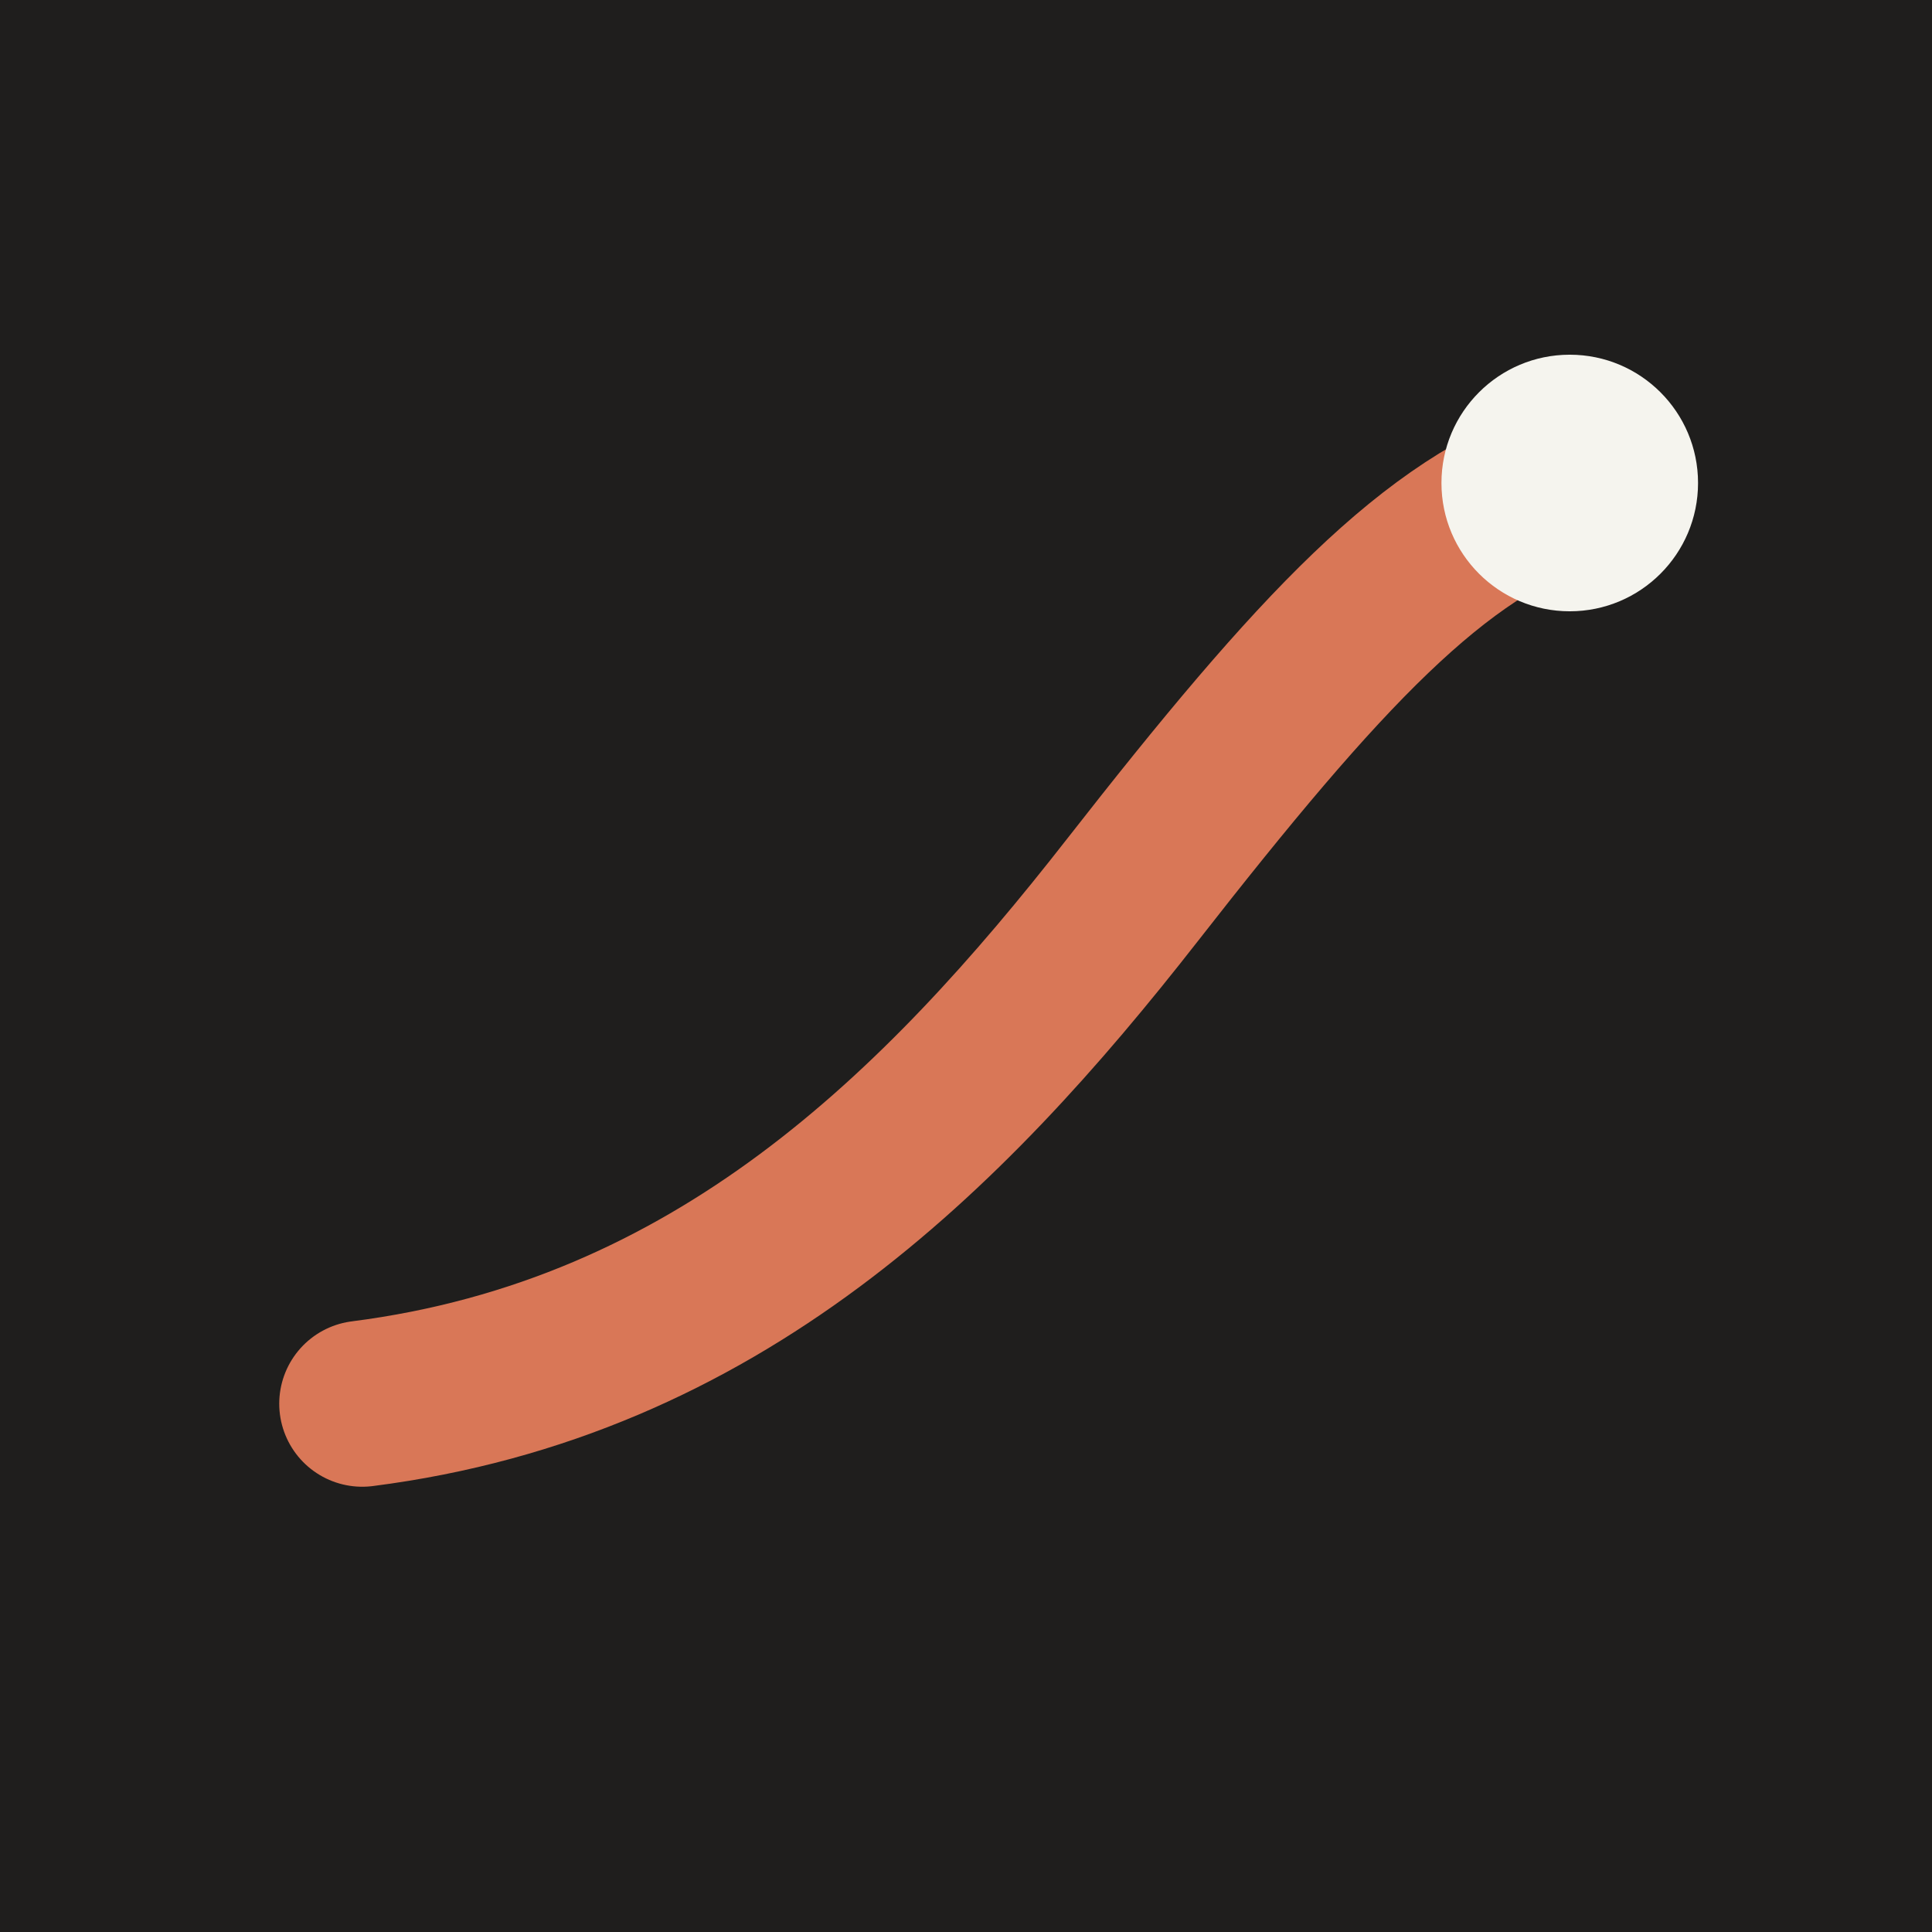
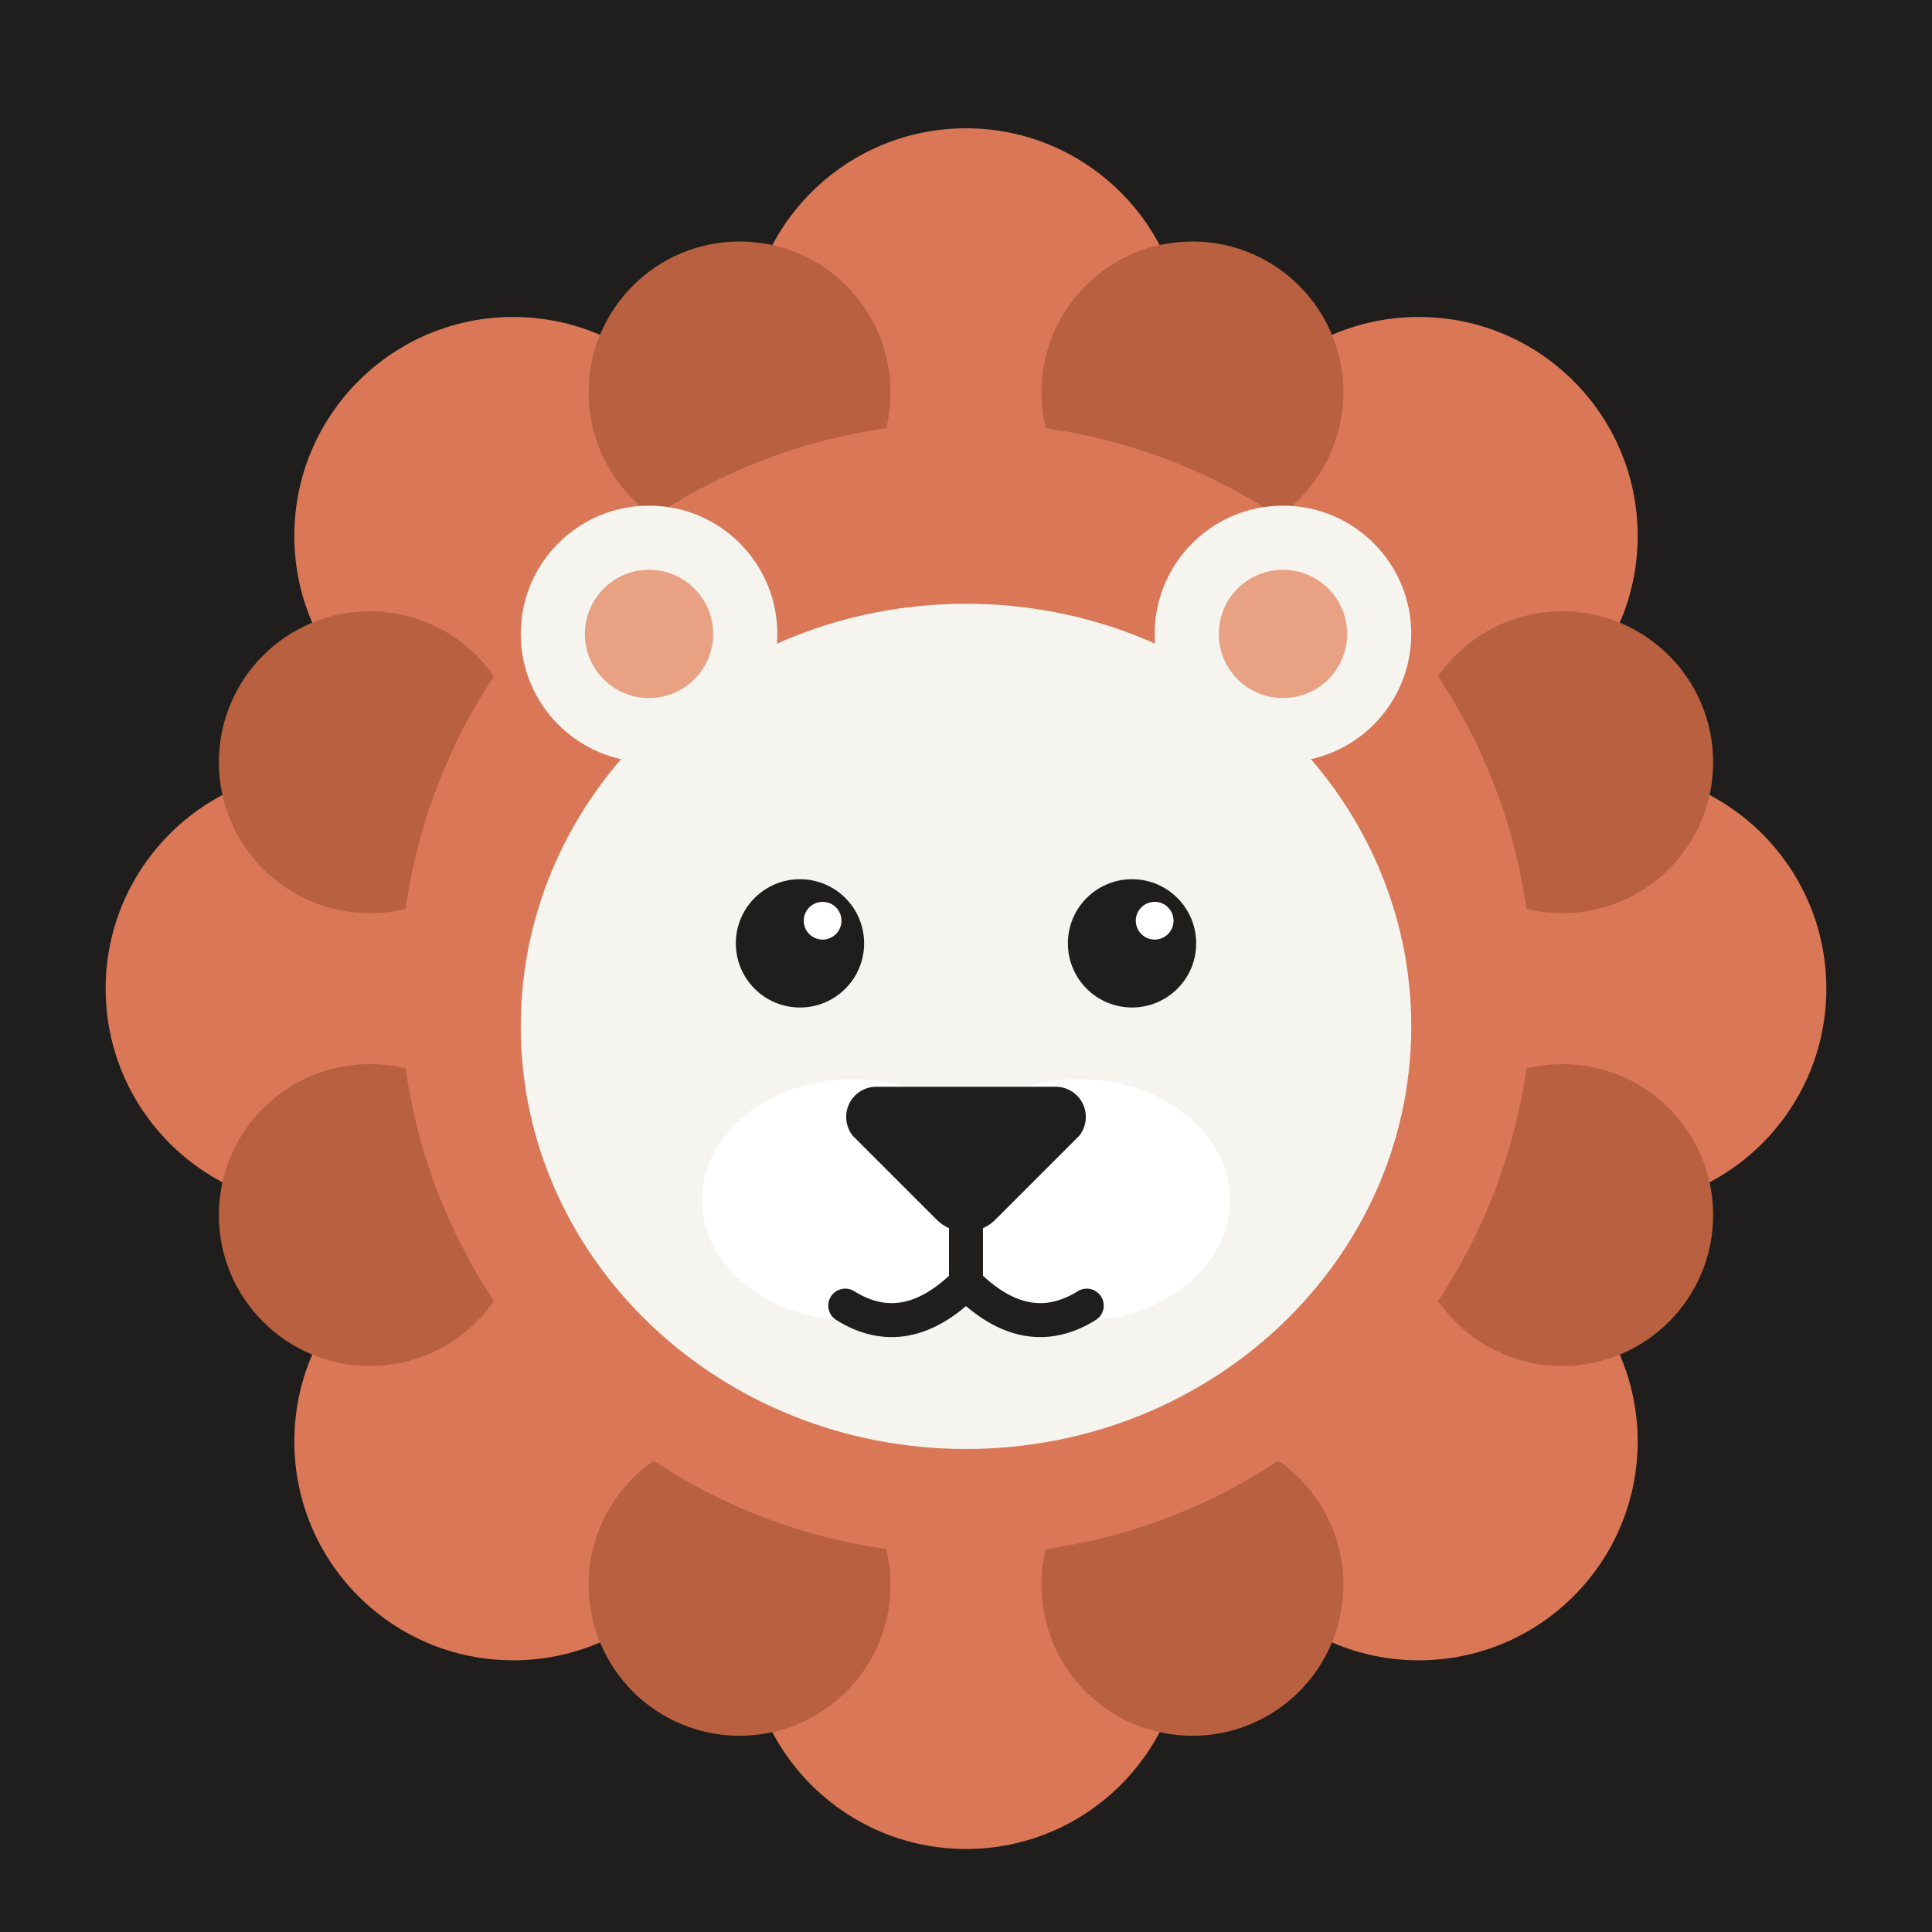
<svg xmlns="http://www.w3.org/2000/svg" viewBox="0 0 512 512">
  <rect width="512" height="512" fill="#1f1e1d" />
-   <path d="M96 372 C 190 360, 250 300, 300 236 S 380 140, 416 128" fill="none" stroke="#D97757" stroke-width="44" stroke-linecap="round" />
-   <circle cx="416" cy="128" r="34" fill="#f5f4ee" />
+   <g fill="#d97757">
+     <circle cx="256" cy="262" r="178" />
+     <circle cx="256" cy="92" r="58" />
+     <circle cx="376" cy="142" r="58" />
+     <circle cx="426" cy="262" r="58" />
+     <circle cx="376" cy="382" r="58" />
+     <circle cx="256" cy="432" r="58" />
+     <circle cx="136" cy="382" r="58" />
+     <circle cx="86" cy="262" r="58" />
+     <circle cx="136" cy="142" r="58" />
+   </g>
+   <g fill="#b8603f">
+     <circle cx="316" cy="104" r="40" />
+     <circle cx="414" cy="202" r="40" />
+     <circle cx="414" cy="322" r="40" />
+     <circle cx="316" cy="420" r="40" />
+     <circle cx="196" cy="420" r="40" />
+     <circle cx="98" cy="322" r="40" />
+     <circle cx="98" cy="202" r="40" />
+     <circle cx="196" cy="104" r="40" />
+   </g>
+   <circle cx="256" cy="262" r="150" fill="#d97757" />
+   <circle cx="172" cy="168" r="34" fill="#f5f4ee" />
+   <circle cx="340" cy="168" r="34" fill="#f5f4ee" />
+   <circle cx="172" cy="168" r="17" fill="#e8a283" />
+   <circle cx="340" cy="168" r="17" fill="#e8a283" />
+   <ellipse cx="256" cy="272" rx="118" ry="112" fill="#f5f4ee" />
+   <ellipse cx="226" cy="318" rx="40" ry="32" fill="#ffffff" />
+   <ellipse cx="286" cy="318" rx="40" ry="32" fill="#ffffff" />
+   <circle cx="212" cy="250" r="17" fill="#1f1e1d" />
+   <circle cx="300" cy="250" r="17" fill="#1f1e1d" />
+   <circle cx="218" cy="244" r="5" fill="#ffffff" />
+   <circle cx="306" cy="244" r="5" fill="#ffffff" />
+   <path d="M232 288 h48 a8 8 0 0 1 6 13 l-22 22 a11 11 0 0 1 -16 0 l-22 -22 a8 8 0 0 1 6 -13z" fill="#1f1e1d" />
+   <path d="M256 326 v14 M256 340 q-16 16 -32 6 M256 340 q16 16 32 6" fill="none" stroke="#1f1e1d" stroke-width="9" stroke-linecap="round" />
</svg>
